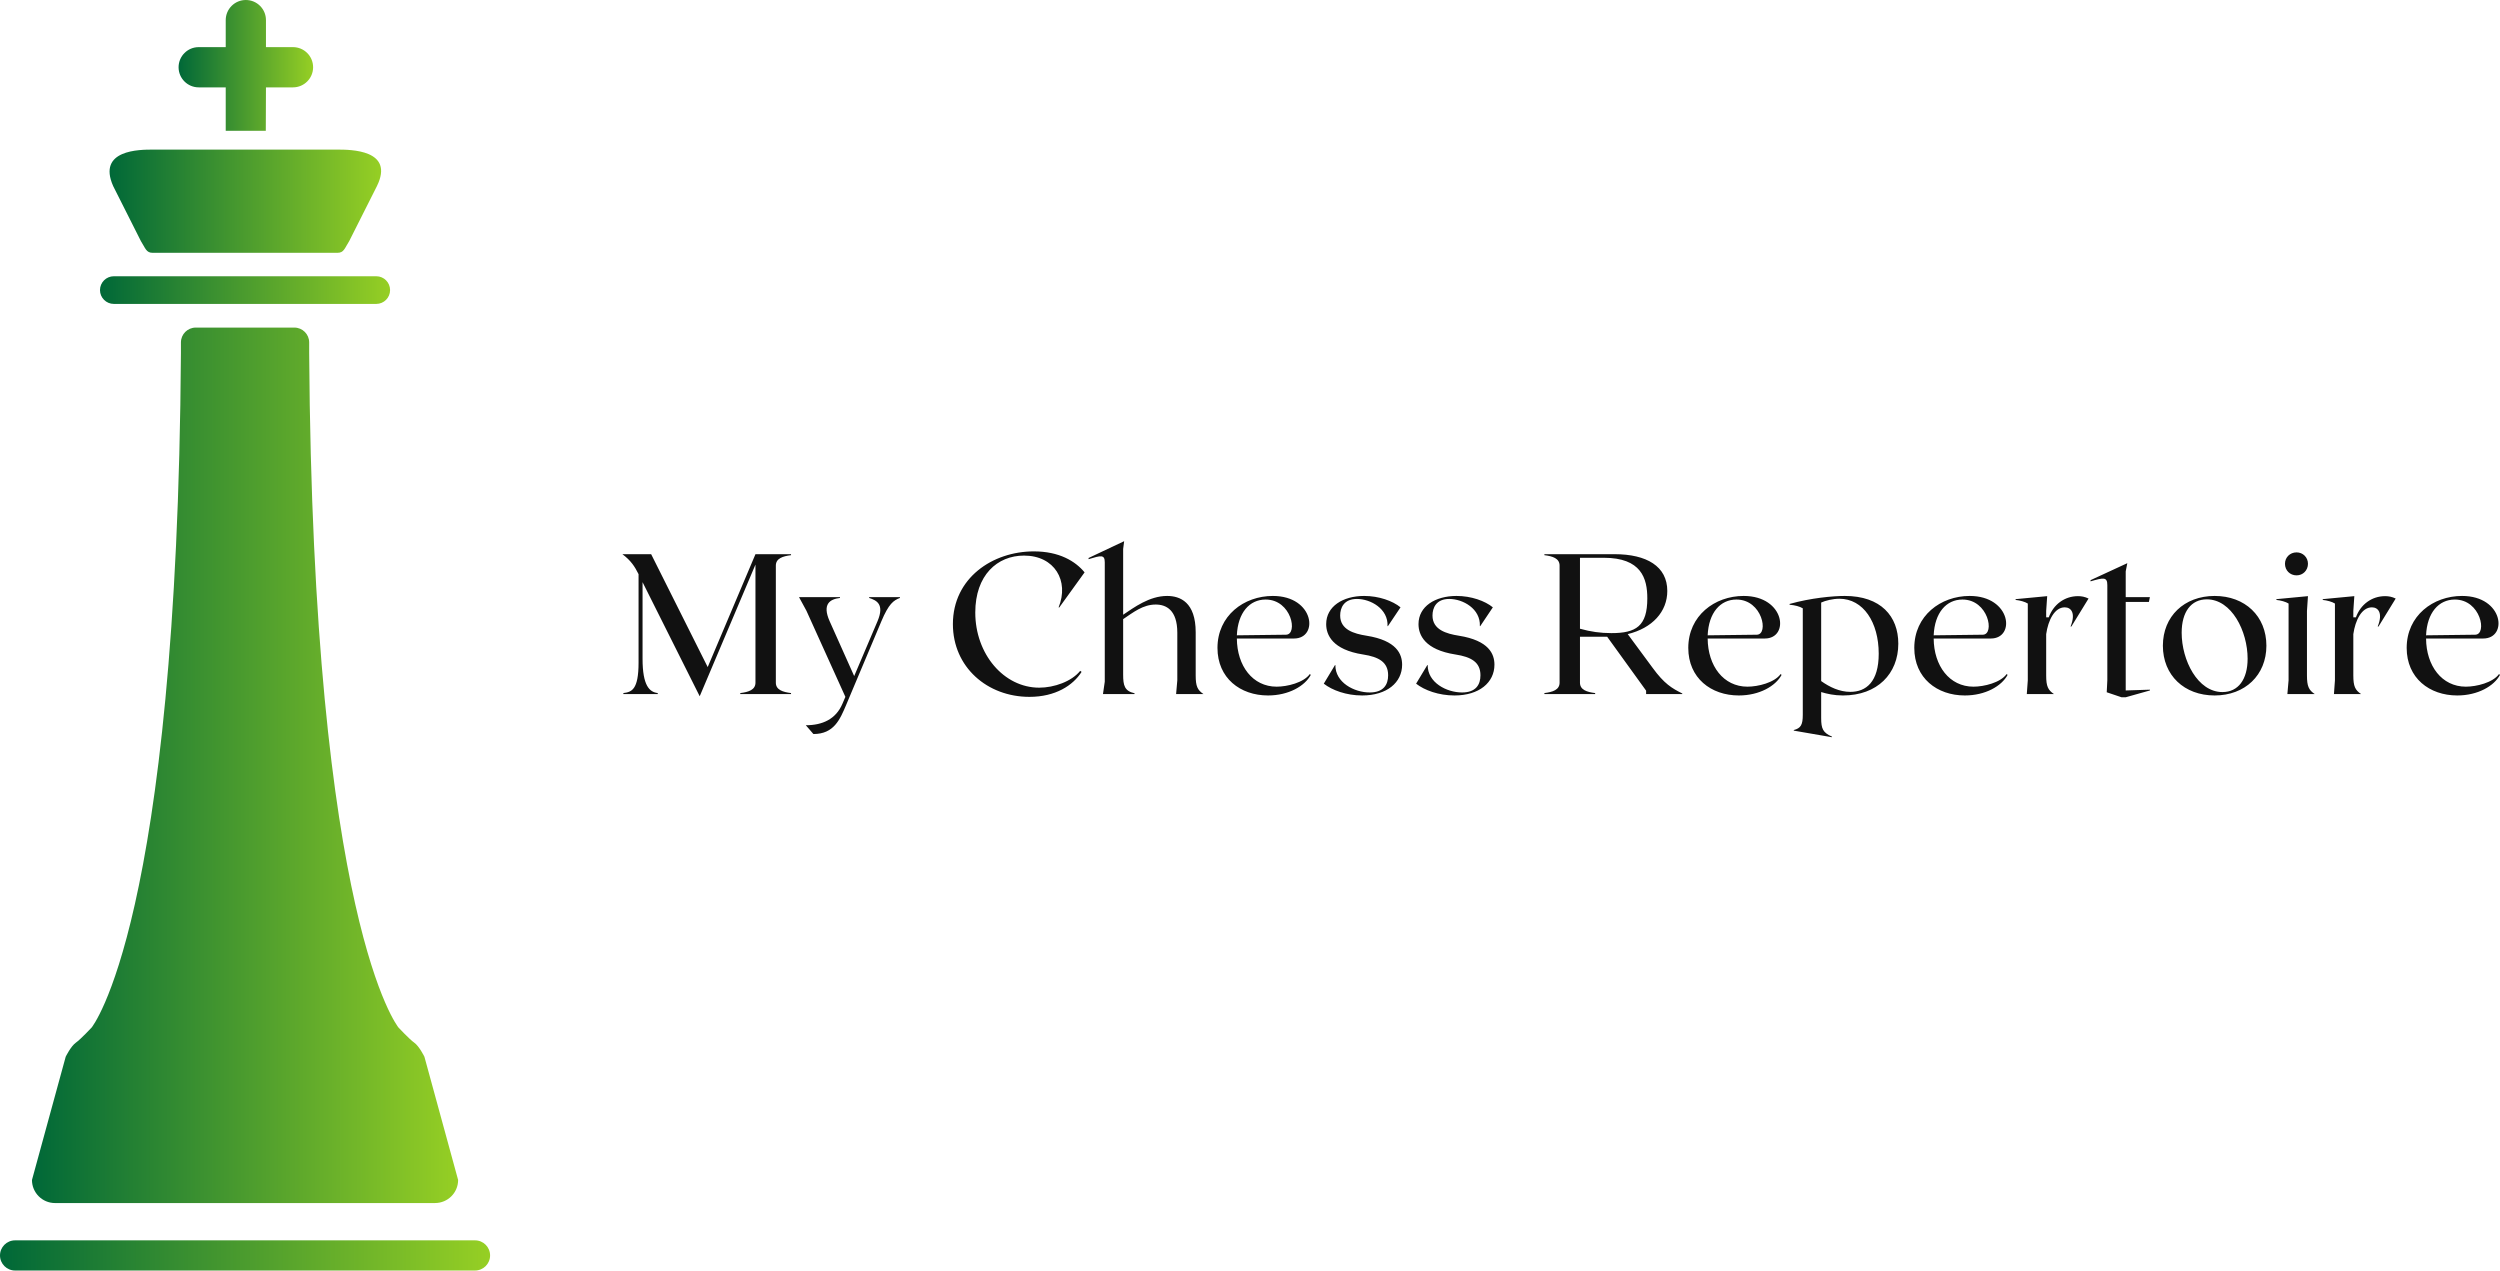
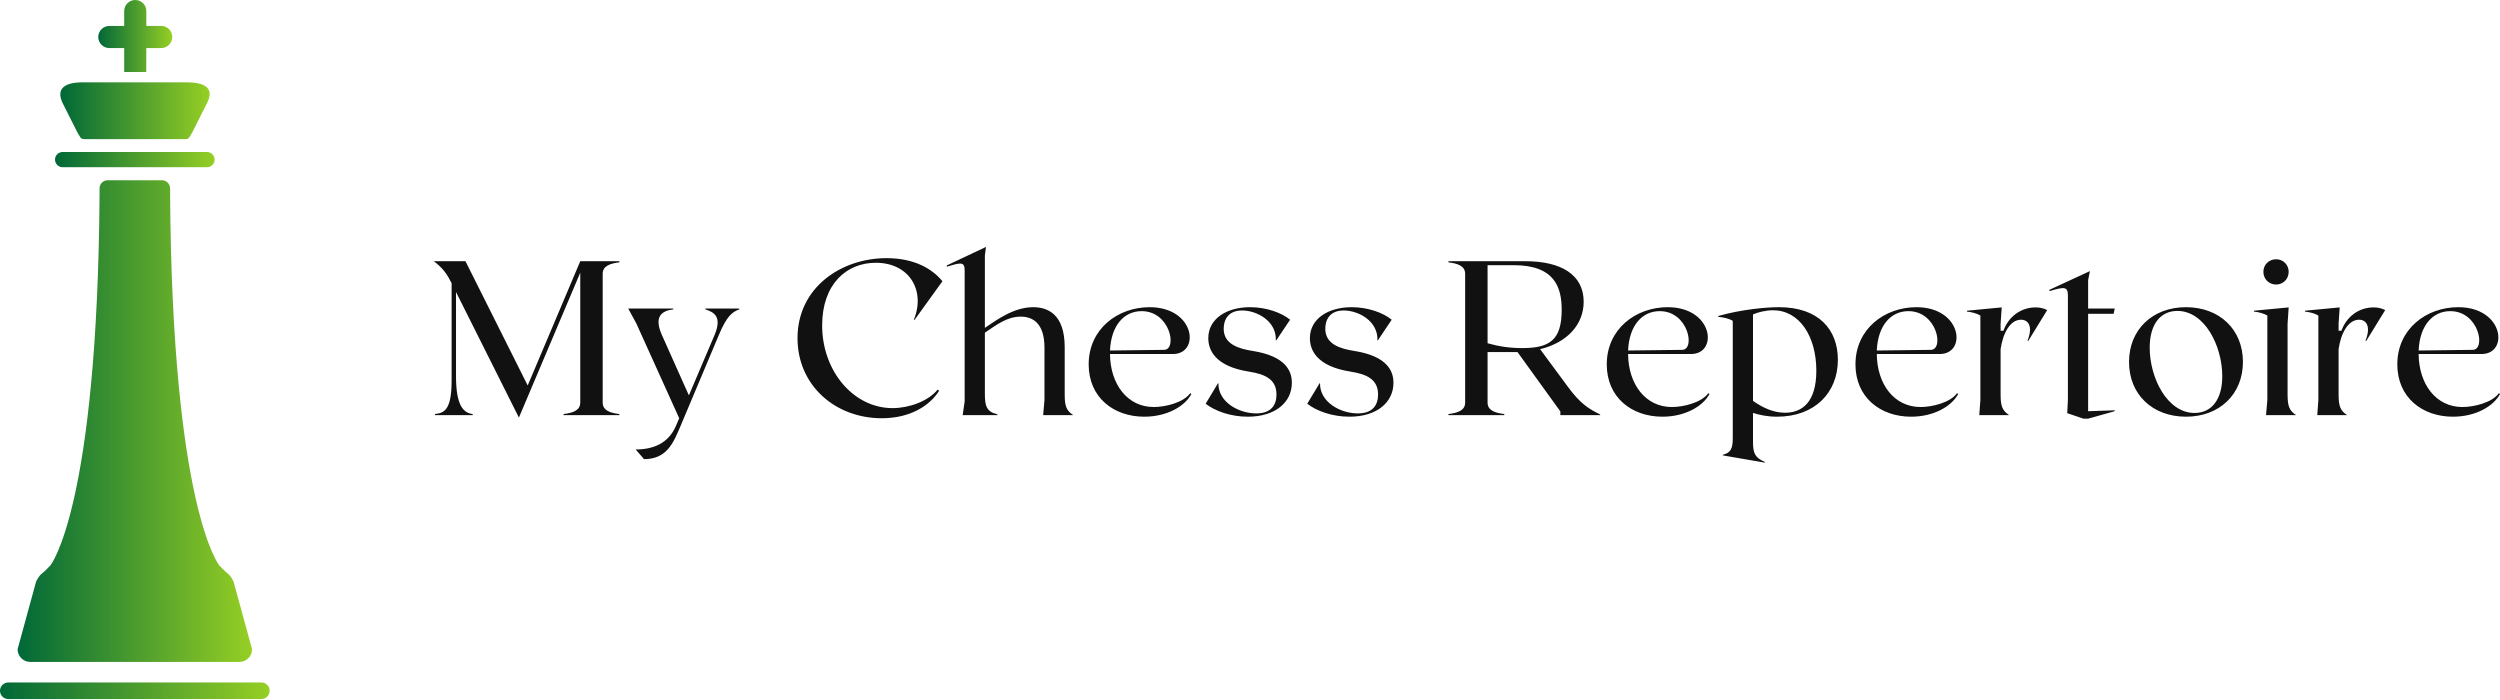
- <svg xmlns="http://www.w3.org/2000/svg" version="1.2" baseProfile="tiny" viewBox="0 0 369.554 187.811">
-   <defs id="SvgjsDefs8362">
-     <linearGradient id="SvgjsLinearGradient8367">
-       <stop id="SvgjsStop8368" stop-color="#006838" offset="0" />
-       <stop id="SvgjsStop8369" stop-color="#96cf24" offset="1" />
+ <svg xmlns="http://www.w3.org/2000/svg" viewBox="-5 0 374.595 104.746" class="css-1j8o68f">
+   <defs id="SvgjsDefs2660">
+     <linearGradient id="SvgjsLinearGradient2665">
+       <stop id="SvgjsStop2666" stop-color="#006838" offset="0" />
+       <stop id="SvgjsStop2667" stop-color="#96cf24" offset="1" />
    </linearGradient>
  </defs>
-   <g id="SvgjsG8363" featurekey="symbolFeature-0" transform="matrix(2.230133,0,0,2.230133,-70.55695,-11.60115)" fill="url(#SvgjsLinearGradient8367)">
+   <g id="SvgjsG2661" featurekey="symbolFeature-0" transform="matrix(1.243792,0,0,1.243792,-44.35108,-6.470203)" fill="url(#SvgjsLinearGradient2665)">
    <path d="M49.256,13.872l0.011-2.879h1.792c0.736,0,1.333-0.597,1.333-1.333l0,0c0-0.737-0.597-1.334-1.333-1.334h-1.792V6.535  c0-0.736-0.597-1.333-1.334-1.333l0,0c-0.736,0-1.333,0.597-1.333,1.333v1.791h-1.791c-0.736,0-1.334,0.597-1.334,1.334l0,0  c0,0.736,0.598,1.333,1.334,1.333H46.6v2.879" />
    <path d="M49.246,15.118h4.749c0.863,0,3.817,0,2.626,2.421l0,0l-1.834,3.64l0,0c-0.304,0.475-0.35,0.781-0.781,0.781h-12.25  c-0.432,0-0.478-0.306-0.781-0.781l0,0l-1.834-3.64l0,0c-1.078-2.421,1.763-2.421,2.626-2.421h4.749H49.246z" />
    <path d="M57.494,24.43c0,0.506-0.41,0.917-0.916,0.917H39.184c-0.506,0-0.918-0.411-0.918-0.917l0,0  c0-0.506,0.412-0.917,0.918-0.917h17.395C57.084,23.513,57.494,23.923,57.494,24.43L57.494,24.43z" />
    <path d="M64.123,88.417c0,0.553-0.447,1-1,1H32.638c-0.552,0-1-0.447-1-1l0,0c0-0.553,0.448-1,1-1h30.485  C63.676,87.417,64.123,87.864,64.123,88.417L64.123,88.417z" />
    <path d="M35.286,84.945c-0.846,0-1.529-0.686-1.529-1.529l0,0l2.235-8.168c0,0,0.343-0.703,0.677-0.936c0.308-0.215,1.042-1,1.042-1  s5.674-6.912,5.92-44.729v-0.685l0,0c0-0.543,0.44-0.983,0.983-0.983l6.533,0c0.543,0,0.984,0.44,0.984,0.983l0,0v0.685  c0.246,37.817,5.92,44.728,5.92,44.728s0.734,0.785,1.041,1c0.334,0.233,0.678,0.936,0.678,0.936l2.234,8.168l0,0  c0,0.845-0.684,1.529-1.529,1.529H35.286z" />
  </g>
-   <g id="SvgjsG8364" featurekey="nameFeature-0" transform="matrix(0.7384901,0,0,0.7384901,91.7046,73.05819)" fill="#111111">
+   <g id="SvgjsG2662" featurekey="nameFeature-0" transform="matrix(0.8237426,0,0,0.8237426,59.6705,29.25682)" fill="#111111">
    <path d="M34.16 12.2 c-1.64 0.2 -3.04 0.64 -3.04 2.08 l0 23.44 c0 1.44 1.4 1.88 3.04 2.08 l0 0.2 l-10.16 0 l0 -0.2 c1.64 -0.2 3.04 -0.64 3.04 -2.08 l0 -23.64 l-11.16 26.36 l-11.44 -22.84 l0 15.32 c0 5.44 1.4 6.68 3.04 6.88 l0 0.2 l-6.88 0 l0 -0.2 c1.64 -0.2 3.04 -0.64 3.04 -6.08 l0 -17.72 c-0.76 -1.52 -1.52 -2.72 -3.24 -4 l5.76 0 l11.32 22.6 l9.56 -22.6 l7.12 0 l0 0.2 z M49.8 20.6 l6.16 0 l0 0.16 c-1.28 0.48 -2.24 1.16 -3.72 4.68 l-7.04 16.72 c-1.24 2.92 -2.44 5.84 -6.56 5.84 l-1.52 -1.76 c3.32 0 6 -1.2 7.32 -4.28 l0.6 -1.4 l-7.8 -17.24 l-1.48 -2.72 l8.2 0 l0 0.16 c-2 0.24 -3.6 1.2 -2.08 4.64 l4.92 11 l4.68 -11 c1.44 -3.44 -0.24 -4.16 -1.68 -4.64 l0 -0.16 z M92.32 35.56 c-1.72 2.72 -5.24 5 -10.44 5 c-8.44 0 -15.32 -5.96 -15.32 -14.56 c0 -9.24 7.96 -14.56 16.2 -14.56 c5.08 0 8.32 1.96 10.16 4.2 l-5.08 7.04 l-0.12 -0.04 c2.16 -5.28 -0.8 -10.36 -6.92 -10.36 c-5.36 0 -9.76 3.92 -9.76 11.4 c0 8.32 5.72 15.04 12.8 15.04 c3 0 6.48 -1.24 8.2 -3.36 z M111.24 40 l0.24 -2.76 l0 -9.52 c0 -4.56 -2.24 -5.64 -4.32 -5.64 c-2.56 0 -4.48 1.56 -6.52 2.92 l0 11.12 c0 2.16 0.28 3.28 2.28 3.72 l0 0.16 l-6.32 0 l0.36 -2.48 l0 -23.88 c0 -1.6 -0.76 -1.4 -3.24 -0.64 l0 -0.24 l7.12 -3.36 l-0.2 1.56 l0 13.16 c2.16 -1.44 5.24 -3.76 8.8 -3.76 c2.6 0 5.72 1.24 5.72 7.28 l0 8.64 c0 2.16 0.36 2.92 1.56 3.72 l-5.48 0 z M138 36 l0.2 0.16 c-1.2 2.24 -4.44 4.12 -8.56 4.12 c-5.56 0 -10.12 -3.48 -10.12 -9.52 c0 -6.44 5.28 -10.4 11.08 -10.4 c8.32 0 9.24 8.52 4.24 8.52 l-11.44 0 c0.04 5.48 3.16 9.64 7.96 9.64 c2.12 0 5.4 -0.8 6.64 -2.52 z M129.16 21.08 c-3.24 0 -5.56 2.64 -5.76 7.16 l9.84 -0.12 c2.44 -0.04 1.12 -7.04 -4.08 -7.04 z M148.48 40.28 c-3.16 0 -6 -1.04 -7.68 -2.36 l2.24 -3.72 l0.08 0 c-0.04 3.48 3.76 5.48 6.88 5.48 c2.76 0 3.68 -1.56 3.68 -3.44 c0 -2.64 -1.88 -3.68 -5 -4.16 c-6.16 -0.96 -7.4 -3.92 -7.4 -6.08 c0 -3.56 3.36 -5.64 7.6 -5.64 c2.96 0 5.72 1 7.28 2.28 l-2.52 3.76 l-0.08 0 c0.16 -3.48 -3.4 -5.44 -6.12 -5.44 c-2.64 0 -3.36 1.8 -3.36 3.32 c0 2.84 2.76 3.64 5.28 4.04 c6.04 0.96 7.12 3.68 7.12 5.8 c0 3.56 -3.04 6.16 -8 6.16 z M166.96 40.28 c-3.16 0 -6 -1.04 -7.68 -2.36 l2.24 -3.72 l0.08 0 c-0.04 3.48 3.76 5.48 6.88 5.48 c2.76 0 3.68 -1.56 3.68 -3.44 c0 -2.64 -1.88 -3.68 -5 -4.16 c-6.16 -0.96 -7.4 -3.92 -7.4 -6.08 c0 -3.56 3.36 -5.64 7.6 -5.64 c2.96 0 5.72 1 7.28 2.28 l-2.52 3.76 l-0.08 0 c0.16 -3.48 -3.4 -5.44 -6.12 -5.44 c-2.64 0 -3.36 1.8 -3.36 3.32 c0 2.84 2.76 3.64 5.28 4.04 c6.04 0.96 7.12 3.68 7.12 5.8 c0 3.56 -3.04 6.16 -8 6.16 z M206.6 34.72 c2.36 3.24 3.88 4.12 5.96 5.16 l0 0.12 l-7.24 0 l0 -0.68 l-7.8 -10.8 l-0.36 0 l-5.08 0 l0 9.2 c0 1.44 1.4 1.88 3.04 2.08 l0 0.2 l-10.16 0 l0 -0.2 c1.64 -0.2 3.04 -0.64 3.04 -2.08 l0 -23.44 c0 -1.44 -1.4 -1.88 -3.04 -2.08 l0 -0.2 l14.04 0 c6.44 0 10.56 2.44 10.56 7.36 c0 4.16 -3 7.44 -7.92 8.64 z M192.08 26.92 c2.12 0.6 4.12 0.88 6.28 0.88 c4.96 0 7.2 -1.4 7.2 -6.96 c0 -4 -1.2 -8.12 -8.72 -8.12 l-4.76 0 l0 14.2 z M232.24 36 l0.2 0.16 c-1.2 2.24 -4.44 4.12 -8.56 4.12 c-5.56 0 -10.12 -3.48 -10.12 -9.52 c0 -6.44 5.28 -10.4 11.08 -10.4 c8.32 0 9.24 8.52 4.24 8.52 l-11.44 0 c0.04 5.48 3.16 9.64 7.96 9.64 c2.12 0 5.4 -0.8 6.64 -2.52 z M223.4 21.08 c-3.24 0 -5.56 2.64 -5.76 7.16 l9.84 -0.12 c2.44 -0.04 1.12 -7.04 -4.08 -7.04 z M245.08 20.36 c7.24 0 10.72 4.08 10.72 9.56 c0 6 -4.2 10.36 -11.08 10.36 c-1.76 0 -3.16 -0.32 -4.36 -0.68 l0 5.2 c0 2.16 0.36 2.92 2.16 3.72 l0 0.12 l-7.64 -1.32 l0 -0.12 c1.4 -0.36 1.8 -1.04 1.8 -3.04 l0 -21.32 c-0.56 -0.36 -1.6 -0.64 -2.64 -0.72 l0 -0.16 c4.24 -1.2 8.72 -1.6 11.04 -1.6 z M246.2 39.56 c3.16 0 5.68 -2 5.68 -7.64 c0 -6.28 -3.08 -11 -7.88 -11 c-1.32 0 -2.76 0.36 -3.64 0.76 l0 15.72 c1.68 1.2 3.68 2.16 5.84 2.16 z M277.48 36 l0.2 0.16 c-1.2 2.24 -4.44 4.12 -8.56 4.12 c-5.56 0 -10.12 -3.48 -10.12 -9.52 c0 -6.44 5.28 -10.4 11.08 -10.4 c8.32 0 9.24 8.52 4.24 8.52 l-11.44 0 c0.04 5.48 3.16 9.64 7.96 9.64 c2.12 0 5.4 -0.8 6.64 -2.52 z M268.64 21.08 c-3.24 0 -5.56 2.64 -5.76 7.16 l9.84 -0.12 c2.44 -0.04 1.12 -7.04 -4.08 -7.04 z M291.76 20.4 c0.72 0 1.36 0.12 2.12 0.48 l-3.44 5.6 l-0.16 0 c1.08 -2.68 0.12 -3.84 -1.16 -3.84 c-2.04 0 -3.32 2.56 -3.72 5.36 l0 8.28 c0 2.16 0.36 2.92 1.56 3.72 l-5.44 0 l0.2 -2.76 l0 -15.36 c-0.56 -0.36 -1.6 -0.64 -2.44 -0.72 l0 -0.16 l6.32 -0.6 l-0.2 2.96 l0 1.28 l0.52 0 c0.92 -2.56 3.16 -4.24 5.84 -4.24 z M300.48 40.64 l-2.96 -1 l0.12 -2.4 l0 -19.04 c0 -1.68 -0.76 -1.52 -3.36 -0.76 l0 -0.24 l7.36 -3.4 l-0.32 1.64 l0 5.16 l4.84 0 l-0.2 0.96 l-4.64 0 l0 17.72 l4.84 -0.16 l0 0.16 l-4.84 1.36 l-0.84 0 z M319.12 20.36 c6.08 0 10.36 4.04 10.36 9.96 c0 5.88 -4.28 9.96 -10.36 9.96 s-10.36 -4.04 -10.36 -9.96 c0 -5.88 4.28 -9.96 10.36 -9.96 z M320.68 39.6 c3.16 0 5.04 -2.52 5.04 -6.68 c0 -5.52 -3.2 -11.88 -8.16 -11.88 c-3.16 0 -5.04 2.52 -5.04 6.68 c0 5.52 3.2 11.88 8.16 11.88 z M335.52 16.24 c-1.32 0 -2.32 -1 -2.32 -2.32 c0 -1.28 1 -2.28 2.32 -2.28 c1.28 0 2.28 1 2.28 2.28 c0 1.32 -1 2.32 -2.28 2.32 z M333.68 40 l0.24 -2.76 l0 -15.36 c-0.56 -0.36 -1.6 -0.64 -2.44 -0.72 l0 -0.16 l6.32 -0.6 l-0.2 2.96 l0 12.92 c0 2.16 0.36 2.92 1.56 3.72 l-5.48 0 z M353.24 20.4 c0.72 0 1.36 0.12 2.12 0.48 l-3.44 5.6 l-0.16 0 c1.08 -2.68 0.12 -3.84 -1.16 -3.84 c-2.04 0 -3.32 2.56 -3.72 5.36 l0 8.28 c0 2.16 0.36 2.92 1.56 3.72 l-5.44 0 l0.2 -2.76 l0 -15.36 c-0.56 -0.36 -1.6 -0.64 -2.44 -0.72 l0 -0.16 l6.32 -0.6 l-0.2 2.96 l0 1.28 l0.52 0 c0.92 -2.56 3.16 -4.24 5.84 -4.24 z M376.04 36 l0.2 0.16 c-1.2 2.24 -4.44 4.12 -8.56 4.12 c-5.56 0 -10.12 -3.48 -10.12 -9.52 c0 -6.44 5.28 -10.4 11.08 -10.4 c8.32 0 9.24 8.52 4.24 8.52 l-11.44 0 c0.04 5.48 3.16 9.64 7.96 9.64 c2.12 0 5.4 -0.8 6.64 -2.52 z M367.2 21.08 c-3.24 0 -5.56 2.64 -5.76 7.16 l9.84 -0.12 c2.44 -0.04 1.12 -7.04 -4.08 -7.04 z" />
  </g>
</svg>
